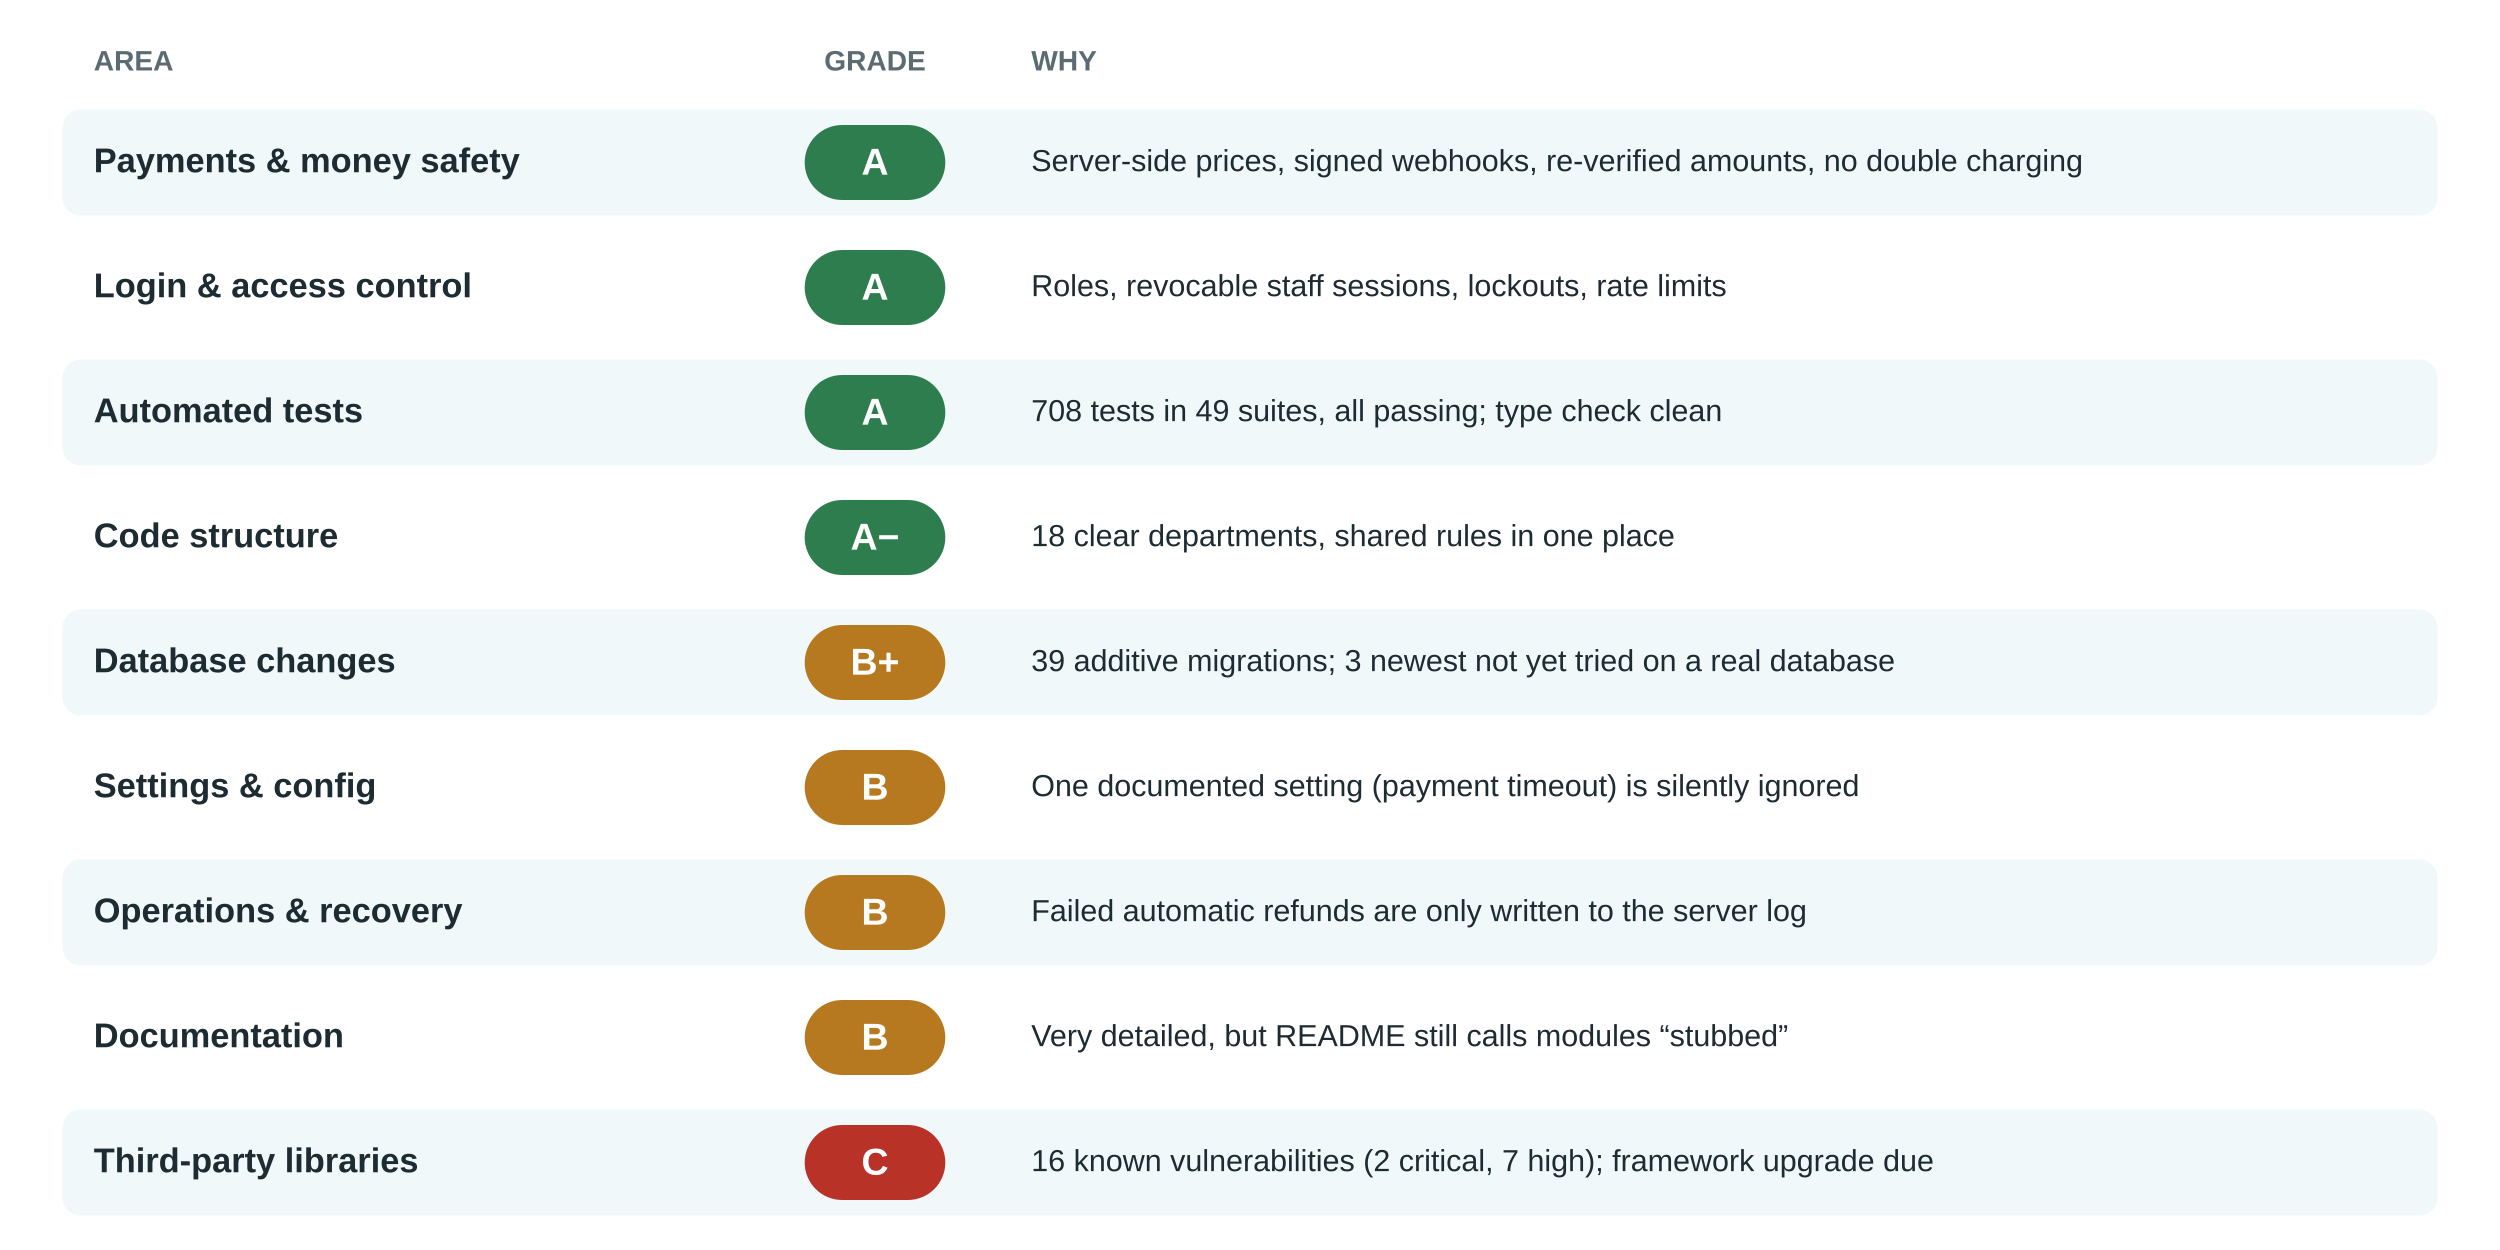
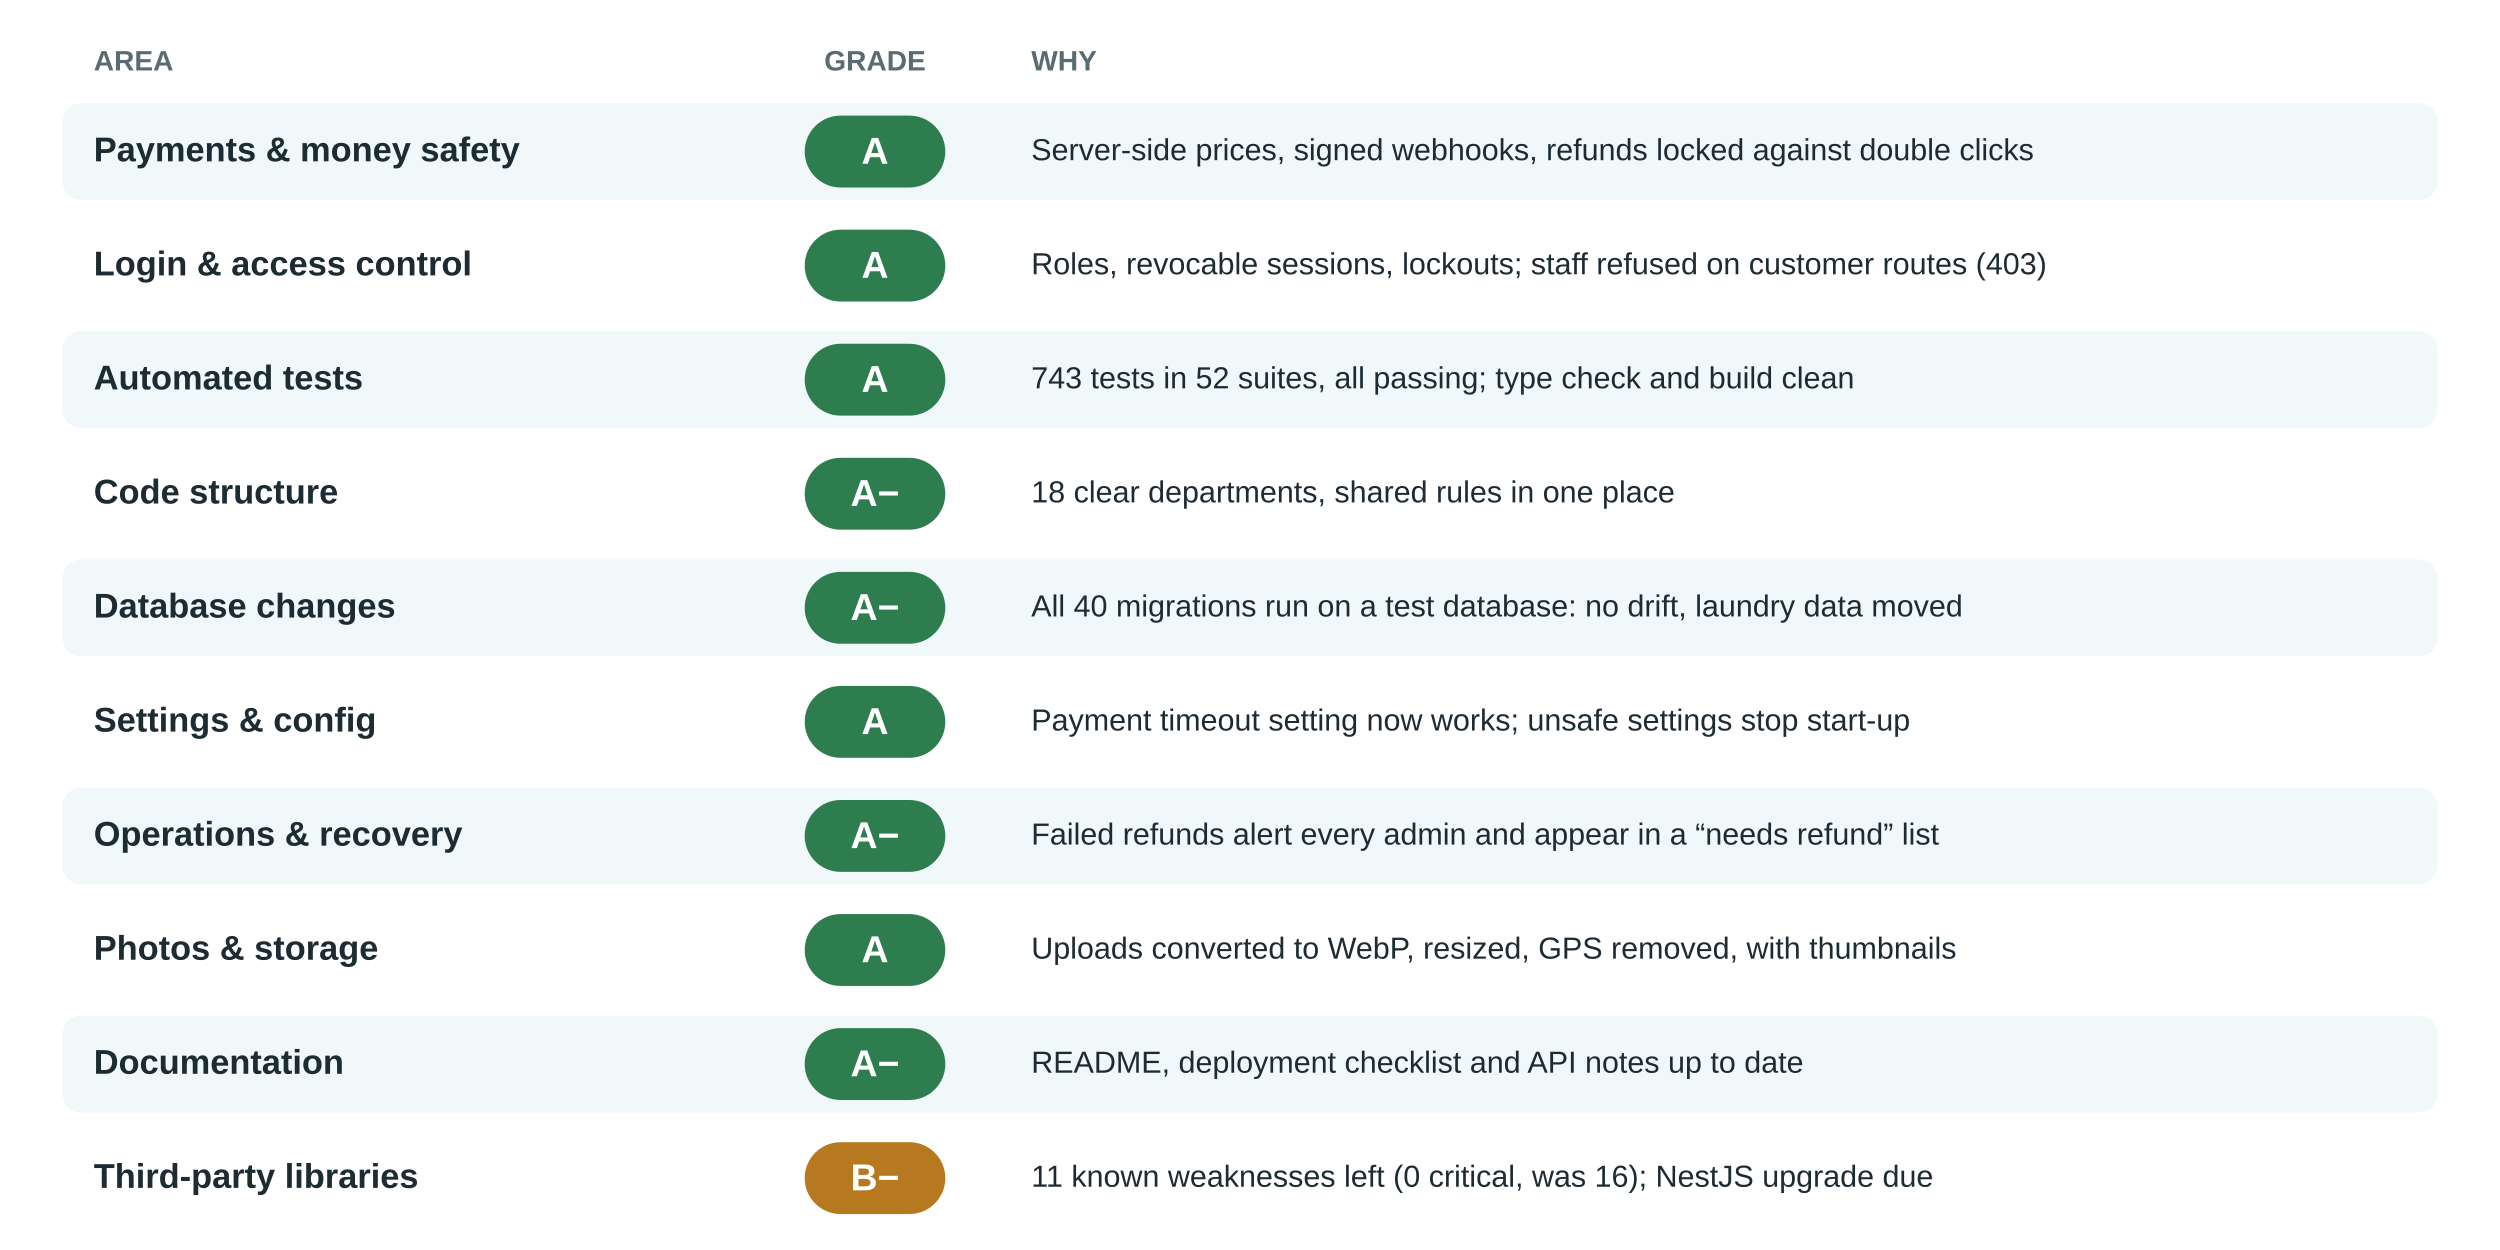
<svg xmlns="http://www.w3.org/2000/svg" width="1600" height="800" viewBox="0 0 1600 800">
  <rect width="100%" height="100%" fill="#FFFFFF" />
  <text x="60" y="40" font-family="Segoe UI, Arial, sans-serif" font-size="18" font-weight="700" fill="#5B6B73" text-anchor="start" dominant-baseline="middle">AREA</text>
  <text x="560" y="40" font-family="Segoe UI, Arial, sans-serif" font-size="18" font-weight="700" fill="#5B6B73" text-anchor="middle" dominant-baseline="middle">GRADE</text>
  <text x="660" y="40" font-family="Segoe UI, Arial, sans-serif" font-size="18" font-weight="700" fill="#5B6B73" text-anchor="start" dominant-baseline="middle">WHY</text>
-   <rect x="40" y="70" width="1520" height="68" rx="12" fill="#F0F8F9" />
-   <text x="60" y="104" font-family="Segoe UI, Arial, sans-serif" font-size="22" font-weight="700" fill="#1D2B33" text-anchor="start" dominant-baseline="middle">Payments &amp; money safety</text>
-   <rect x="515" y="80" width="90" height="48" rx="24" fill="#2E7D4F" />
-   <text x="560" y="105" font-family="Segoe UI, Arial, sans-serif" font-size="24" font-weight="700" fill="#FFFFFF" text-anchor="middle" dominant-baseline="middle">A</text>
-   <text x="660" y="104" font-family="Segoe UI, Arial, sans-serif" font-size="19.5" font-weight="400" fill="#1D2B33" text-anchor="start" dominant-baseline="middle">Server-side prices, signed webhooks, re-verified amounts, no double charging</text>
-   <rect x="40" y="150" width="1520" height="68" rx="12" fill="#FFFFFF" />
-   <text x="60" y="184" font-family="Segoe UI, Arial, sans-serif" font-size="22" font-weight="700" fill="#1D2B33" text-anchor="start" dominant-baseline="middle">Login &amp; access control</text>
-   <rect x="515" y="160" width="90" height="48" rx="24" fill="#2E7D4F" />
-   <text x="560" y="185" font-family="Segoe UI, Arial, sans-serif" font-size="24" font-weight="700" fill="#FFFFFF" text-anchor="middle" dominant-baseline="middle">A</text>
-   <text x="660" y="184" font-family="Segoe UI, Arial, sans-serif" font-size="19.5" font-weight="400" fill="#1D2B33" text-anchor="start" dominant-baseline="middle">Roles, revocable staff sessions, lockouts, rate limits</text>
-   <rect x="40" y="230" width="1520" height="68" rx="12" fill="#F0F8F9" />
-   <text x="60" y="264" font-family="Segoe UI, Arial, sans-serif" font-size="22" font-weight="700" fill="#1D2B33" text-anchor="start" dominant-baseline="middle">Automated tests</text>
-   <rect x="515" y="240" width="90" height="48" rx="24" fill="#2E7D4F" />
-   <text x="560" y="265" font-family="Segoe UI, Arial, sans-serif" font-size="24" font-weight="700" fill="#FFFFFF" text-anchor="middle" dominant-baseline="middle">A</text>
-   <text x="660" y="264" font-family="Segoe UI, Arial, sans-serif" font-size="19.5" font-weight="400" fill="#1D2B33" text-anchor="start" dominant-baseline="middle">708 tests in 49 suites, all passing; type check clean</text>
-   <rect x="40" y="310" width="1520" height="68" rx="12" fill="#FFFFFF" />
-   <text x="60" y="344" font-family="Segoe UI, Arial, sans-serif" font-size="22" font-weight="700" fill="#1D2B33" text-anchor="start" dominant-baseline="middle">Code structure</text>
-   <rect x="515" y="320" width="90" height="48" rx="24" fill="#2E7D4F" />
-   <text x="560" y="345" font-family="Segoe UI, Arial, sans-serif" font-size="24" font-weight="700" fill="#FFFFFF" text-anchor="middle" dominant-baseline="middle">A−</text>
-   <text x="660" y="344" font-family="Segoe UI, Arial, sans-serif" font-size="19.5" font-weight="400" fill="#1D2B33" text-anchor="start" dominant-baseline="middle">18 clear departments, shared rules in one place</text>
-   <rect x="40" y="390" width="1520" height="68" rx="12" fill="#F0F8F9" />
-   <text x="60" y="424" font-family="Segoe UI, Arial, sans-serif" font-size="22" font-weight="700" fill="#1D2B33" text-anchor="start" dominant-baseline="middle">Database changes</text>
-   <rect x="515" y="400" width="90" height="48" rx="24" fill="#B7791F" />
-   <text x="560" y="425" font-family="Segoe UI, Arial, sans-serif" font-size="24" font-weight="700" fill="#FFFFFF" text-anchor="middle" dominant-baseline="middle">B+</text>
-   <text x="660" y="424" font-family="Segoe UI, Arial, sans-serif" font-size="19.5" font-weight="400" fill="#1D2B33" text-anchor="start" dominant-baseline="middle">39 additive migrations; 3 newest not yet tried on a real database</text>
-   <rect x="40" y="470" width="1520" height="68" rx="12" fill="#FFFFFF" />
-   <text x="60" y="504" font-family="Segoe UI, Arial, sans-serif" font-size="22" font-weight="700" fill="#1D2B33" text-anchor="start" dominant-baseline="middle">Settings &amp; config</text>
-   <rect x="515" y="480" width="90" height="48" rx="24" fill="#B7791F" />
-   <text x="560" y="505" font-family="Segoe UI, Arial, sans-serif" font-size="24" font-weight="700" fill="#FFFFFF" text-anchor="middle" dominant-baseline="middle">B</text>
-   <text x="660" y="504" font-family="Segoe UI, Arial, sans-serif" font-size="19.5" font-weight="400" fill="#1D2B33" text-anchor="start" dominant-baseline="middle">One documented setting (payment timeout) is silently ignored</text>
-   <rect x="40" y="550" width="1520" height="68" rx="12" fill="#F0F8F9" />
-   <text x="60" y="584" font-family="Segoe UI, Arial, sans-serif" font-size="22" font-weight="700" fill="#1D2B33" text-anchor="start" dominant-baseline="middle">Operations &amp; recovery</text>
-   <rect x="515" y="560" width="90" height="48" rx="24" fill="#B7791F" />
-   <text x="560" y="585" font-family="Segoe UI, Arial, sans-serif" font-size="24" font-weight="700" fill="#FFFFFF" text-anchor="middle" dominant-baseline="middle">B</text>
-   <text x="660" y="584" font-family="Segoe UI, Arial, sans-serif" font-size="19.5" font-weight="400" fill="#1D2B33" text-anchor="start" dominant-baseline="middle">Failed automatic refunds are only written to the server log</text>
-   <rect x="40" y="630" width="1520" height="68" rx="12" fill="#FFFFFF" />
-   <text x="60" y="664" font-family="Segoe UI, Arial, sans-serif" font-size="22" font-weight="700" fill="#1D2B33" text-anchor="start" dominant-baseline="middle">Documentation</text>
-   <rect x="515" y="640" width="90" height="48" rx="24" fill="#B7791F" />
-   <text x="560" y="665" font-family="Segoe UI, Arial, sans-serif" font-size="24" font-weight="700" fill="#FFFFFF" text-anchor="middle" dominant-baseline="middle">B</text>
-   <text x="660" y="664" font-family="Segoe UI, Arial, sans-serif" font-size="19.5" font-weight="400" fill="#1D2B33" text-anchor="start" dominant-baseline="middle">Very detailed, but README still calls modules “stubbed”</text>
-   <rect x="40" y="710" width="1520" height="68" rx="12" fill="#F0F8F9" />
-   <text x="60" y="744" font-family="Segoe UI, Arial, sans-serif" font-size="22" font-weight="700" fill="#1D2B33" text-anchor="start" dominant-baseline="middle">Third-party libraries</text>
-   <rect x="515" y="720" width="90" height="48" rx="24" fill="#B83227" />
-   <text x="560" y="745" font-family="Segoe UI, Arial, sans-serif" font-size="24" font-weight="700" fill="#FFFFFF" text-anchor="middle" dominant-baseline="middle">C</text>
-   <text x="660" y="744" font-family="Segoe UI, Arial, sans-serif" font-size="19.5" font-weight="400" fill="#1D2B33" text-anchor="start" dominant-baseline="middle">16 known vulnerabilities (2 critical, 7 high); framework upgrade due</text>
+   <rect x="40" y="66" width="1520" height="62" rx="12" fill="#F0F8F9" />
+   <text x="60" y="97" font-family="Segoe UI, Arial, sans-serif" font-size="22" font-weight="700" fill="#1D2B33" text-anchor="start" dominant-baseline="middle">Payments &amp; money safety</text>
+   <rect x="515" y="74" width="90" height="46" rx="23" fill="#2E7D4F" />
+   <text x="560" y="98" font-family="Segoe UI, Arial, sans-serif" font-size="24" font-weight="700" fill="#FFFFFF" text-anchor="middle" dominant-baseline="middle">A</text>
+   <text x="660" y="97" font-family="Segoe UI, Arial, sans-serif" font-size="19.5" font-weight="400" fill="#1D2B33" text-anchor="start" dominant-baseline="middle">Server-side prices, signed webhooks, refunds locked against double clicks</text>
+   <rect x="40" y="139" width="1520" height="62" rx="12" fill="#FFFFFF" />
+   <text x="60" y="170" font-family="Segoe UI, Arial, sans-serif" font-size="22" font-weight="700" fill="#1D2B33" text-anchor="start" dominant-baseline="middle">Login &amp; access control</text>
+   <rect x="515" y="147" width="90" height="46" rx="23" fill="#2E7D4F" />
+   <text x="560" y="171" font-family="Segoe UI, Arial, sans-serif" font-size="24" font-weight="700" fill="#FFFFFF" text-anchor="middle" dominant-baseline="middle">A</text>
+   <text x="660" y="170" font-family="Segoe UI, Arial, sans-serif" font-size="19.5" font-weight="400" fill="#1D2B33" text-anchor="start" dominant-baseline="middle">Roles, revocable sessions, lockouts; staff refused on customer routes (403)</text>
+   <rect x="40" y="212" width="1520" height="62" rx="12" fill="#F0F8F9" />
+   <text x="60" y="243" font-family="Segoe UI, Arial, sans-serif" font-size="22" font-weight="700" fill="#1D2B33" text-anchor="start" dominant-baseline="middle">Automated tests</text>
+   <rect x="515" y="220" width="90" height="46" rx="23" fill="#2E7D4F" />
+   <text x="560" y="244" font-family="Segoe UI, Arial, sans-serif" font-size="24" font-weight="700" fill="#FFFFFF" text-anchor="middle" dominant-baseline="middle">A</text>
+   <text x="660" y="243" font-family="Segoe UI, Arial, sans-serif" font-size="19.5" font-weight="400" fill="#1D2B33" text-anchor="start" dominant-baseline="middle">743 tests in 52 suites, all passing; type check and build clean</text>
+   <rect x="40" y="285" width="1520" height="62" rx="12" fill="#FFFFFF" />
+   <text x="60" y="316" font-family="Segoe UI, Arial, sans-serif" font-size="22" font-weight="700" fill="#1D2B33" text-anchor="start" dominant-baseline="middle">Code structure</text>
+   <rect x="515" y="293" width="90" height="46" rx="23" fill="#2E7D4F" />
+   <text x="560" y="317" font-family="Segoe UI, Arial, sans-serif" font-size="24" font-weight="700" fill="#FFFFFF" text-anchor="middle" dominant-baseline="middle">A−</text>
+   <text x="660" y="316" font-family="Segoe UI, Arial, sans-serif" font-size="19.5" font-weight="400" fill="#1D2B33" text-anchor="start" dominant-baseline="middle">18 clear departments, shared rules in one place</text>
+   <rect x="40" y="358" width="1520" height="62" rx="12" fill="#F0F8F9" />
+   <text x="60" y="389" font-family="Segoe UI, Arial, sans-serif" font-size="22" font-weight="700" fill="#1D2B33" text-anchor="start" dominant-baseline="middle">Database changes</text>
+   <rect x="515" y="366" width="90" height="46" rx="23" fill="#2E7D4F" />
+   <text x="560" y="390" font-family="Segoe UI, Arial, sans-serif" font-size="24" font-weight="700" fill="#FFFFFF" text-anchor="middle" dominant-baseline="middle">A−</text>
+   <text x="660" y="389" font-family="Segoe UI, Arial, sans-serif" font-size="19.5" font-weight="400" fill="#1D2B33" text-anchor="start" dominant-baseline="middle">All 40 migrations run on a test database: no drift, laundry data moved</text>
+   <rect x="40" y="431" width="1520" height="62" rx="12" fill="#FFFFFF" />
+   <text x="60" y="462" font-family="Segoe UI, Arial, sans-serif" font-size="22" font-weight="700" fill="#1D2B33" text-anchor="start" dominant-baseline="middle">Settings &amp; config</text>
+   <rect x="515" y="439" width="90" height="46" rx="23" fill="#2E7D4F" />
+   <text x="560" y="463" font-family="Segoe UI, Arial, sans-serif" font-size="24" font-weight="700" fill="#FFFFFF" text-anchor="middle" dominant-baseline="middle">A</text>
+   <text x="660" y="462" font-family="Segoe UI, Arial, sans-serif" font-size="19.5" font-weight="400" fill="#1D2B33" text-anchor="start" dominant-baseline="middle">Payment timeout setting now works; unsafe settings stop start-up</text>
+   <rect x="40" y="504" width="1520" height="62" rx="12" fill="#F0F8F9" />
+   <text x="60" y="535" font-family="Segoe UI, Arial, sans-serif" font-size="22" font-weight="700" fill="#1D2B33" text-anchor="start" dominant-baseline="middle">Operations &amp; recovery</text>
+   <rect x="515" y="512" width="90" height="46" rx="23" fill="#2E7D4F" />
+   <text x="560" y="536" font-family="Segoe UI, Arial, sans-serif" font-size="24" font-weight="700" fill="#FFFFFF" text-anchor="middle" dominant-baseline="middle">A−</text>
+   <text x="660" y="535" font-family="Segoe UI, Arial, sans-serif" font-size="19.5" font-weight="400" fill="#1D2B33" text-anchor="start" dominant-baseline="middle">Failed refunds alert every admin and appear in a “needs refund” list</text>
+   <rect x="40" y="577" width="1520" height="62" rx="12" fill="#FFFFFF" />
+   <text x="60" y="608" font-family="Segoe UI, Arial, sans-serif" font-size="22" font-weight="700" fill="#1D2B33" text-anchor="start" dominant-baseline="middle">Photos &amp; storage</text>
+   <rect x="515" y="585" width="90" height="46" rx="23" fill="#2E7D4F" />
+   <text x="560" y="609" font-family="Segoe UI, Arial, sans-serif" font-size="24" font-weight="700" fill="#FFFFFF" text-anchor="middle" dominant-baseline="middle">A</text>
+   <text x="660" y="608" font-family="Segoe UI, Arial, sans-serif" font-size="19.5" font-weight="400" fill="#1D2B33" text-anchor="start" dominant-baseline="middle">Uploads converted to WebP, resized, GPS removed, with thumbnails</text>
+   <rect x="40" y="650" width="1520" height="62" rx="12" fill="#F0F8F9" />
+   <text x="60" y="681" font-family="Segoe UI, Arial, sans-serif" font-size="22" font-weight="700" fill="#1D2B33" text-anchor="start" dominant-baseline="middle">Documentation</text>
+   <rect x="515" y="658" width="90" height="46" rx="23" fill="#2E7D4F" />
+   <text x="560" y="682" font-family="Segoe UI, Arial, sans-serif" font-size="24" font-weight="700" fill="#FFFFFF" text-anchor="middle" dominant-baseline="middle">A−</text>
+   <text x="660" y="681" font-family="Segoe UI, Arial, sans-serif" font-size="19.5" font-weight="400" fill="#1D2B33" text-anchor="start" dominant-baseline="middle">README, deployment checklist and API notes up to date</text>
+   <rect x="40" y="723" width="1520" height="62" rx="12" fill="#FFFFFF" />
+   <text x="60" y="754" font-family="Segoe UI, Arial, sans-serif" font-size="22" font-weight="700" fill="#1D2B33" text-anchor="start" dominant-baseline="middle">Third-party libraries</text>
+   <rect x="515" y="731" width="90" height="46" rx="23" fill="#B7791F" />
+   <text x="560" y="755" font-family="Segoe UI, Arial, sans-serif" font-size="24" font-weight="700" fill="#FFFFFF" text-anchor="middle" dominant-baseline="middle">B−</text>
+   <text x="660" y="754" font-family="Segoe UI, Arial, sans-serif" font-size="19.5" font-weight="400" fill="#1D2B33" text-anchor="start" dominant-baseline="middle">11 known weaknesses left (0 critical, was 16); NestJS upgrade due</text>
</svg>
